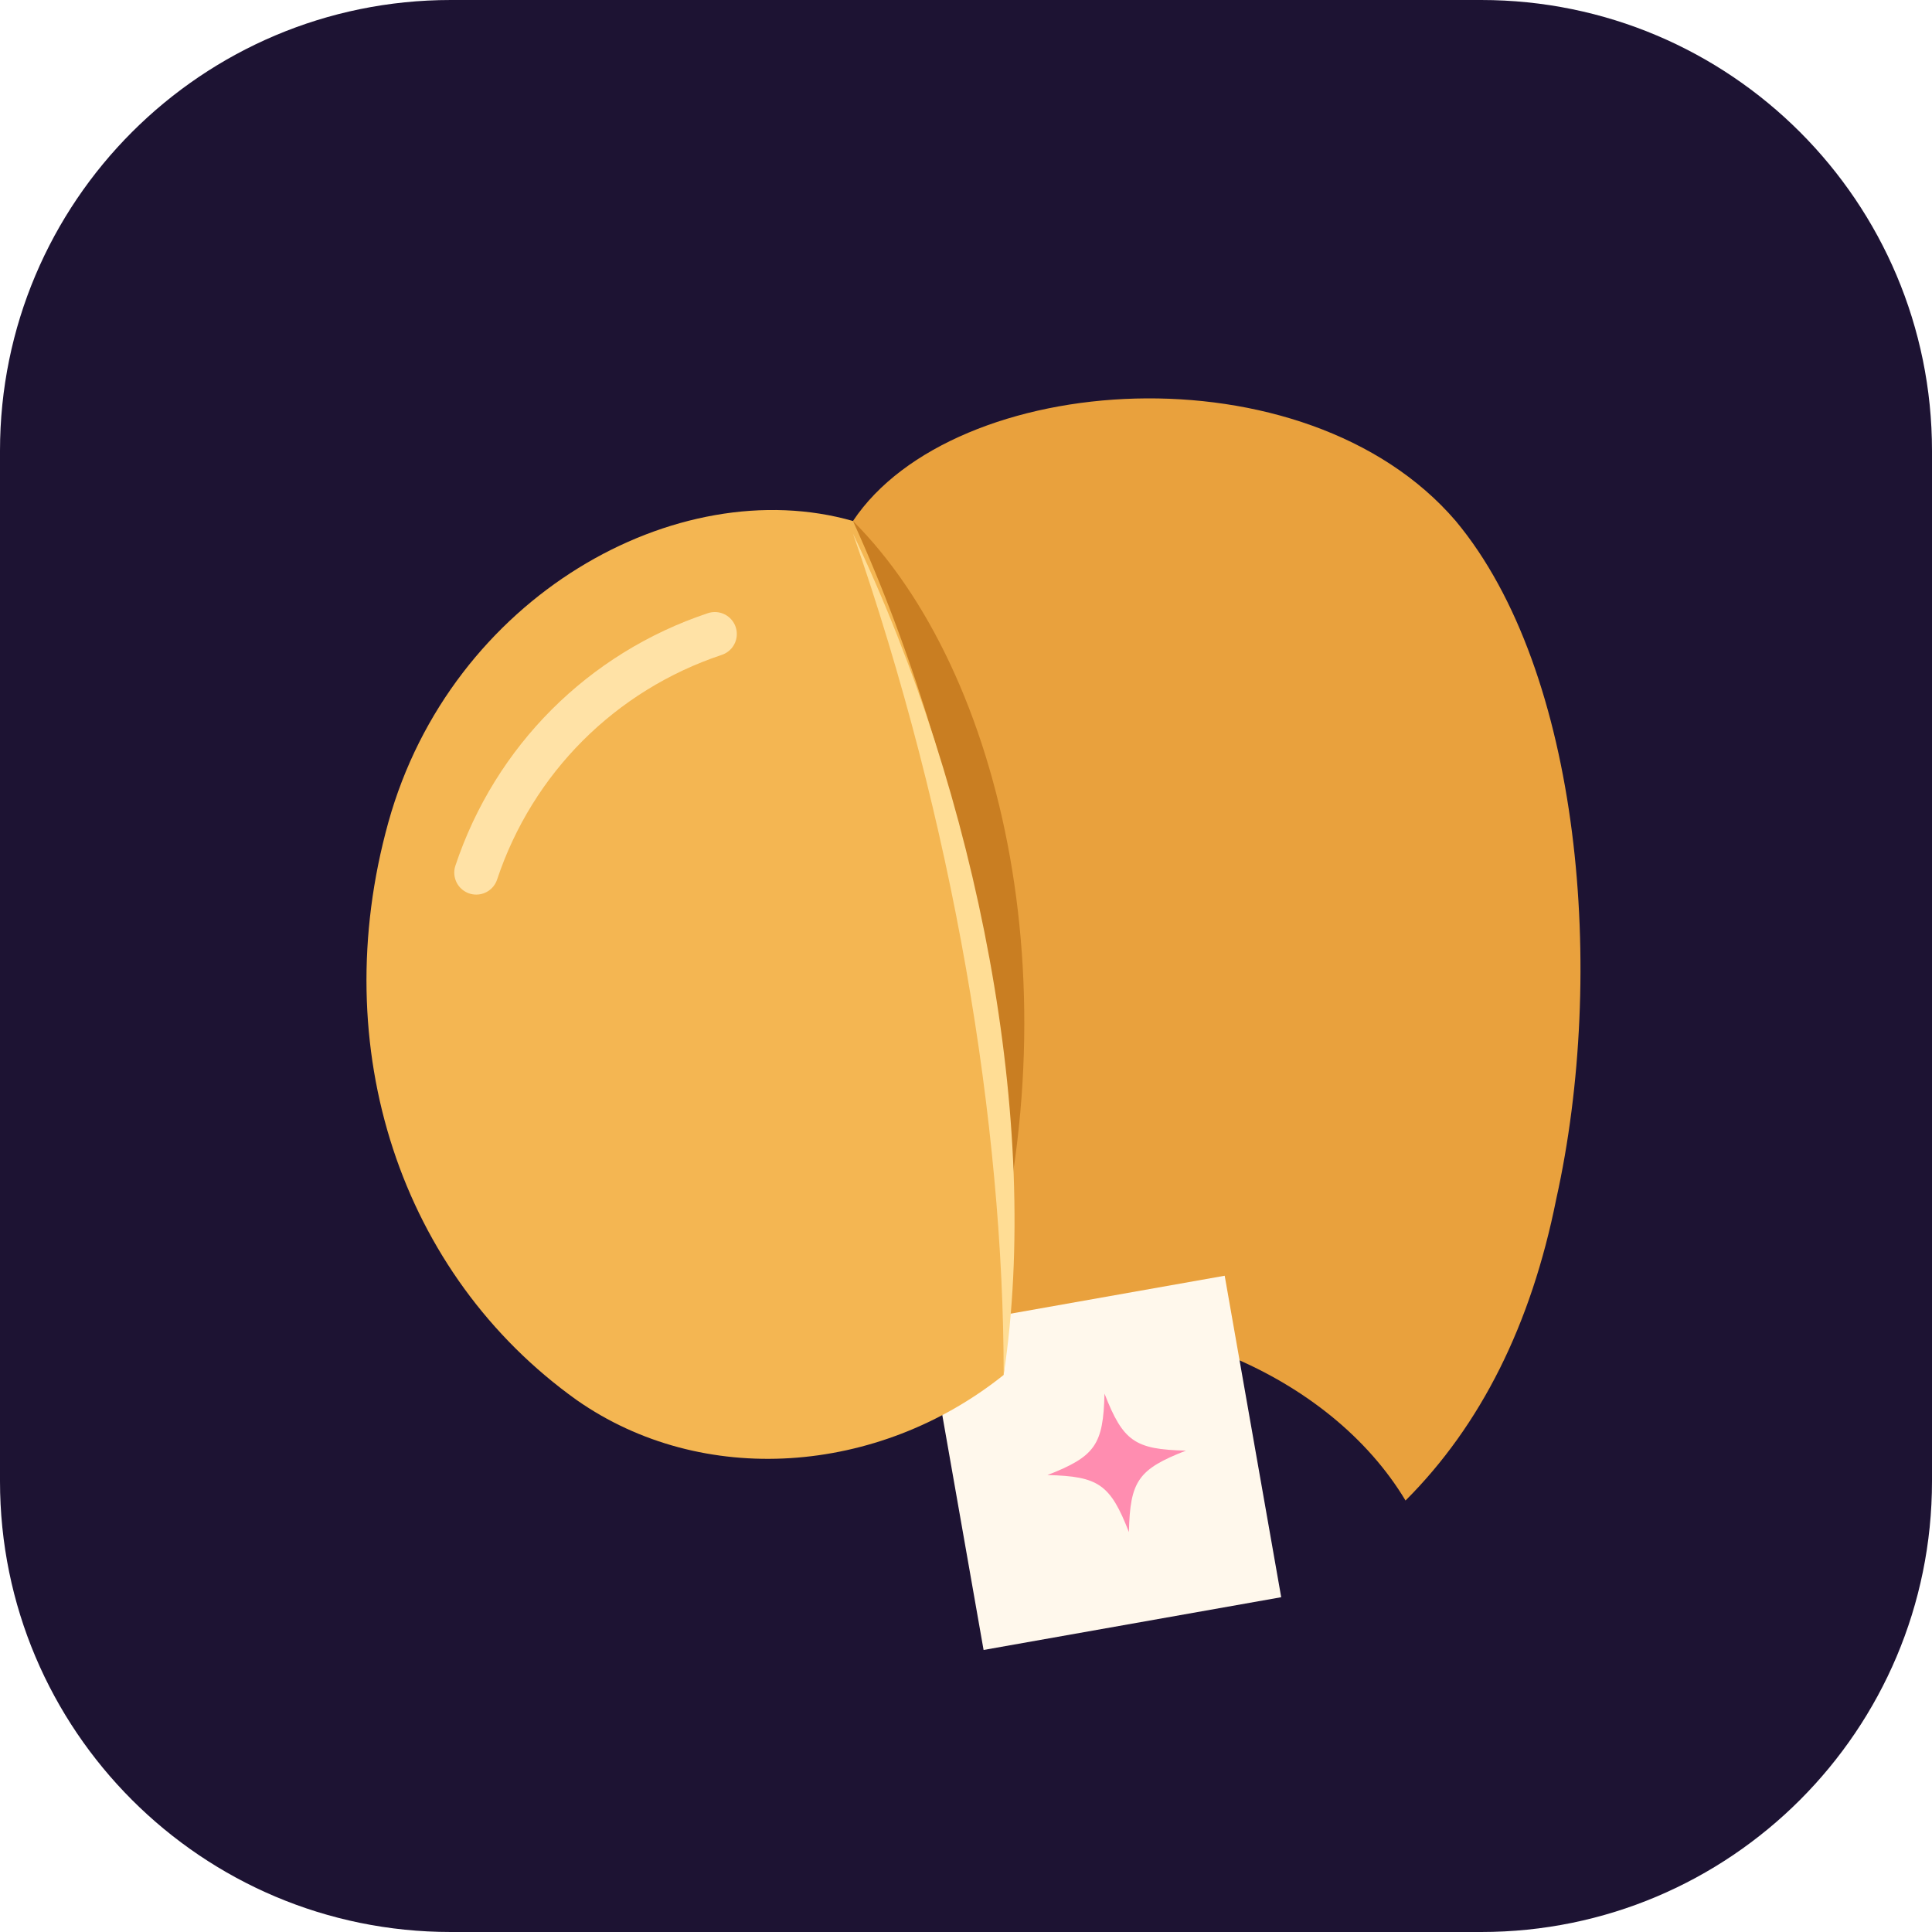
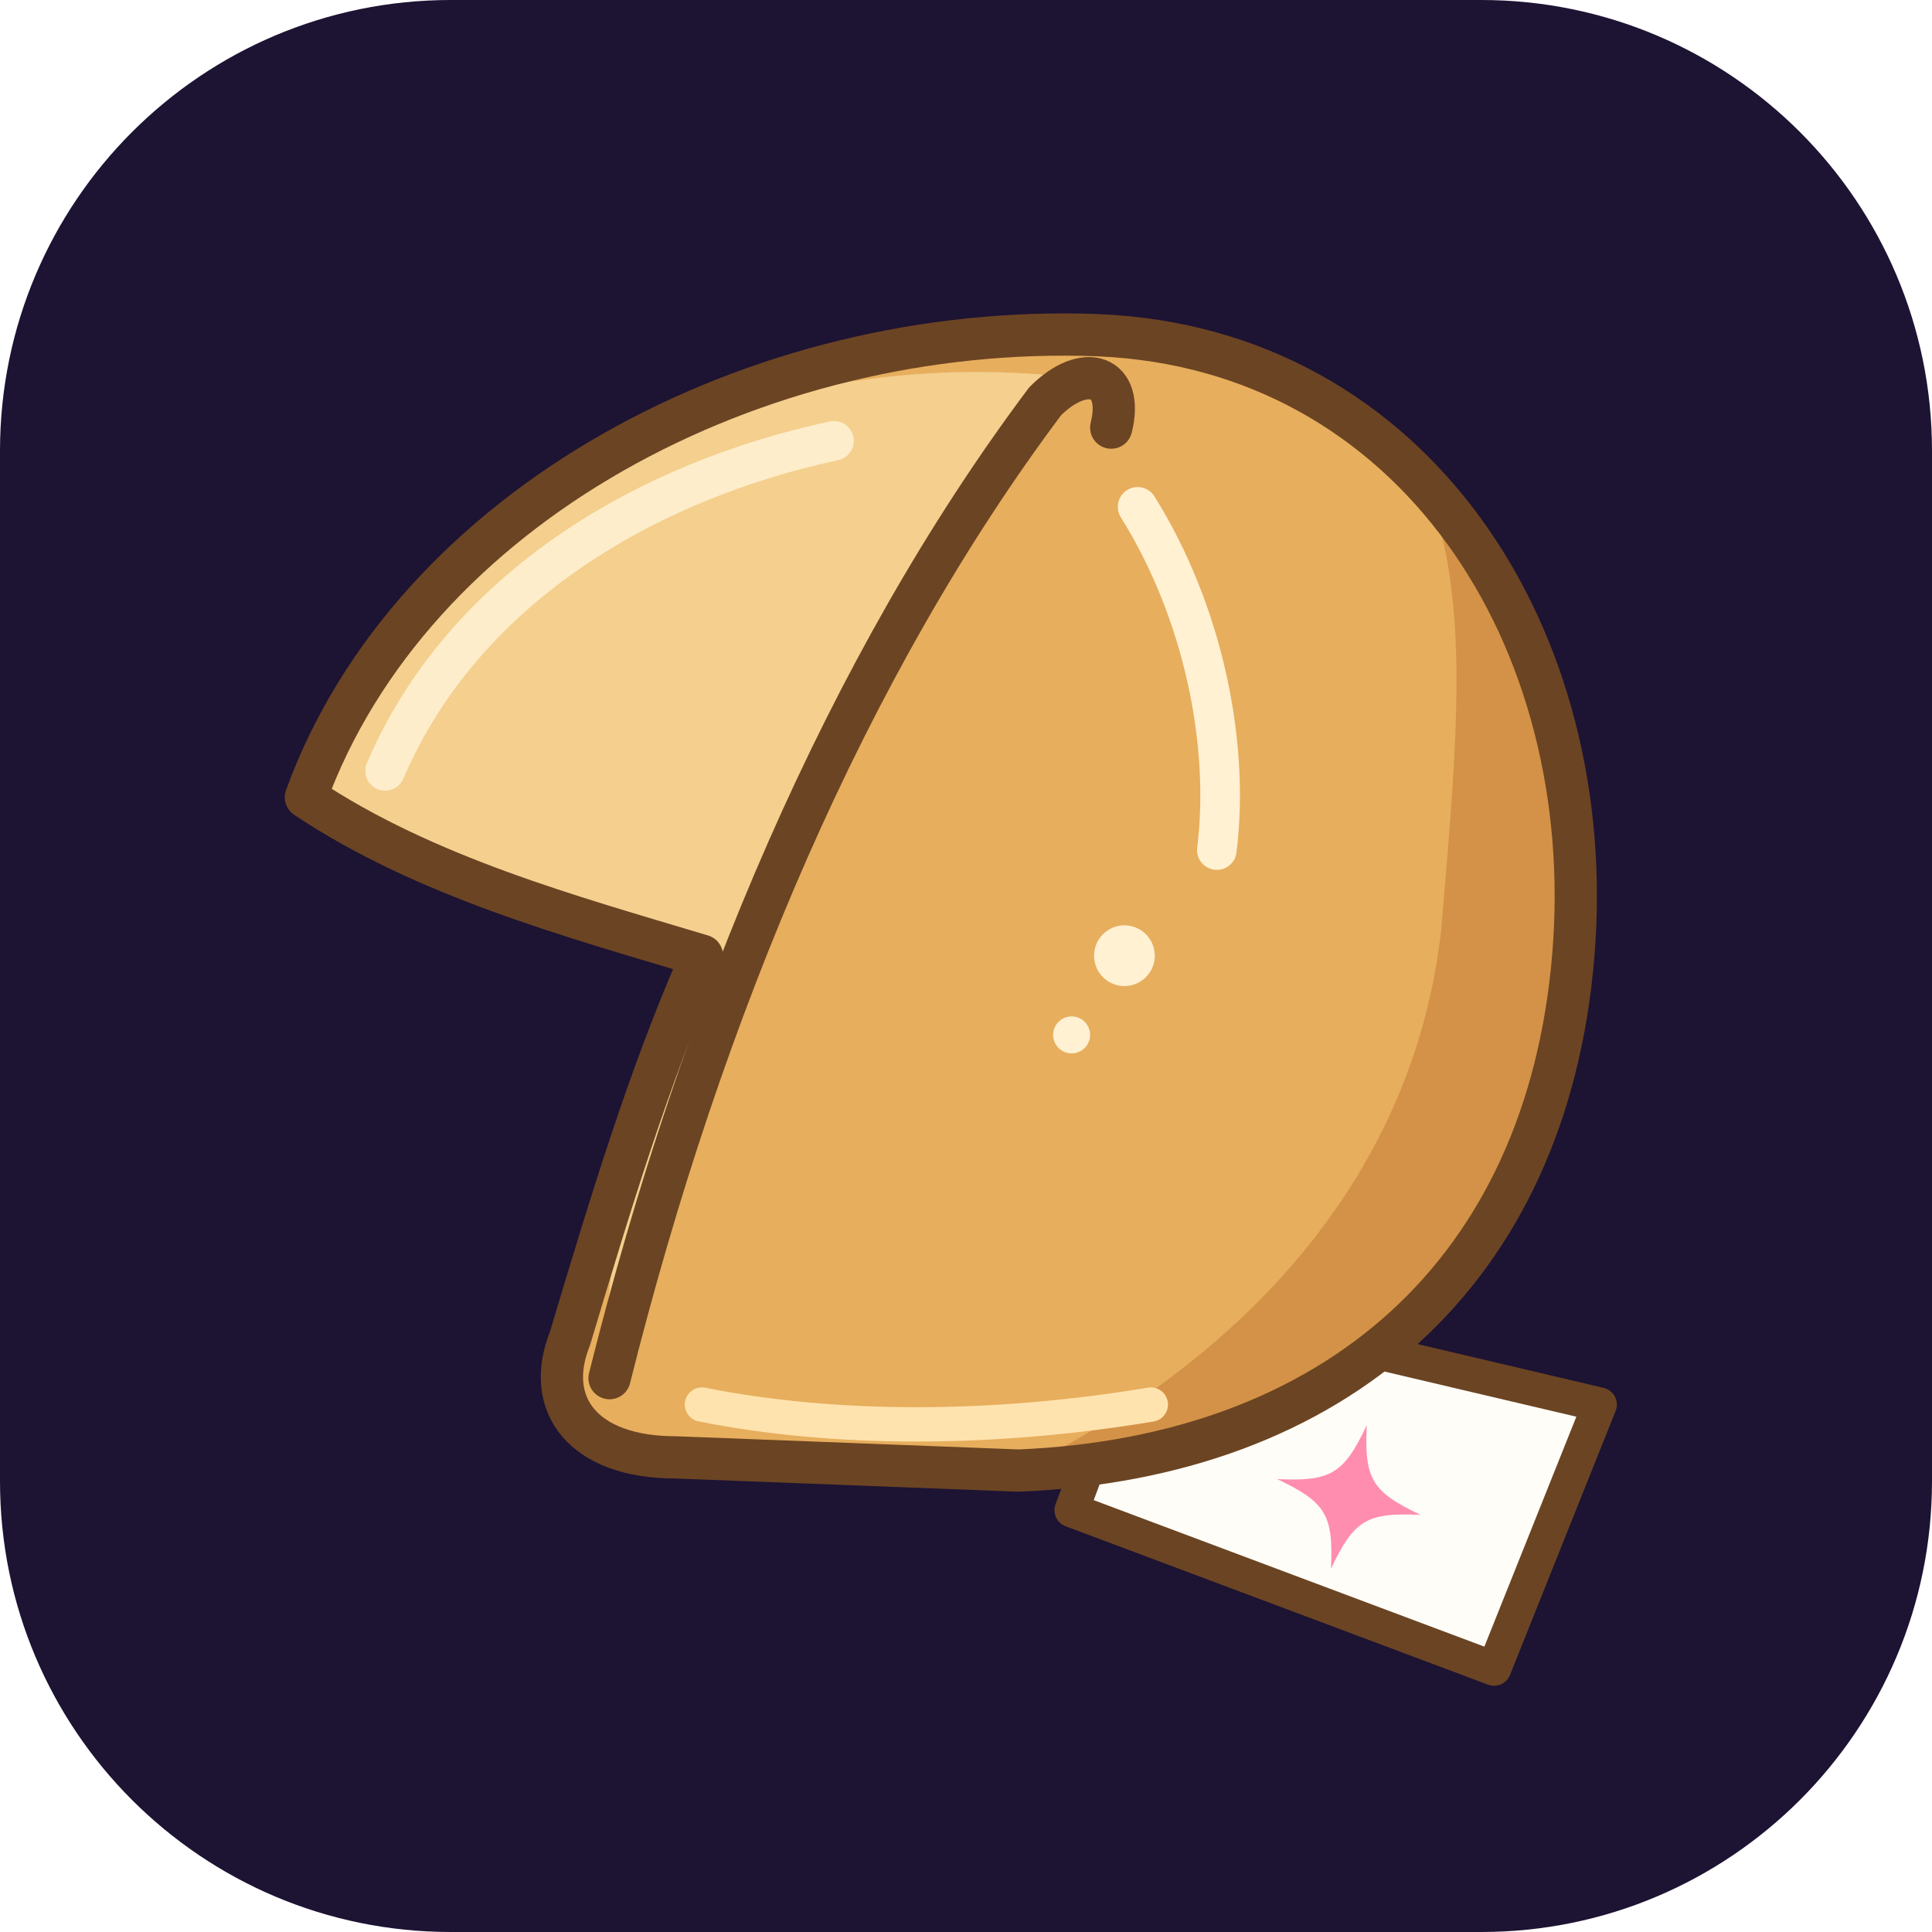
<svg xmlns="http://www.w3.org/2000/svg" viewBox="0 0 120 120">
  <rect width="120" height="120" rx="28" fill="#1D1333" />
-   <g transform="translate(60 62) scale(0.78) translate(-61 -60)">
-     <path d="M52 22 C 60 10, 88 8, 100 22 C 110 34, 112 58, 108 76 C 106 86, 102 94, 96 100 C 90 90, 76 84, 62 86 C 60 62, 57 40, 52 22 Z" fill="#E9A13D" />
-     <path d="M52 22 C 64 34, 70 60, 62 86 C 60 62, 57 40, 52 22 Z" fill="#C97E22" />
-     <path d="M57.9 86.3 L81.6 82.1 L86.1 107.7 L62.4 111.9 Z" fill="#FFF8EC" />
-     <path d="M0 -7 C1 -2 2 -1 7 0 C2 1 1 2 0 7 C-1 2 -2 1 -7 0 C-2 -1 -1 -2 0 -7 Z" transform="translate(73 97) rotate(-10) scale(0.8)" fill="#FF8DB0" />
-     <path d="M52 22 C 38 18, 20 28, 15 46 C 10 64, 16 82, 30 92 C 40 99, 54 98, 64 90 C 66 70, 62 44, 52 22 Z" fill="#F4B652" />
-     <path d="M52 23 C 62 44, 67 70, 64 90 C 64 70, 60 46, 52 23 Z" fill="#FFDD95" />
-     <path d="M22 50 C 25 41, 32 34, 41 31" fill="none" stroke="#FFE2A6" stroke-width="3.5" stroke-linecap="round" />
+   <g transform="translate(60 61) scale(0.82) translate(-60 -60)">
+     <path d="M74 84 L108 92 L100 112 L68 100 Z" fill="#FFFDF8" stroke="#6B4423" stroke-width="2.6" stroke-linecap="round" stroke-linejoin="round" />
+     <path d="M0 -7 C1 -2 2 -1 7 0 C2 1 1 2 0 7 C-1 2 -2 1 -7 0 C-2 -1 -1 -2 0 -7 Z" fill="#FF8DB0" transform="translate(89 99) rotate(14) scale(0.8)" />
+     <path d="M10 46 C 18 24, 44 10, 70 11 C 94 12, 108 34, 106 58 C 104 82, 88 96, 64 97 L 38 96 C 31 96, 28 92, 30 87 C 33 77, 36 67, 40 58 C 30 55, 19 52, 10 46 Z" fill="#E7AE5D" />
+     <path d="M96 26 C 106 40, 108 60, 101 76 C 94 90, 80 96, 64 97 C 82 88, 94 74, 96 56 C 97 44, 98 34, 96 26 Z" fill="#D39247" />
+     <path d="M10 46 C 18 24, 42 12, 66 14 C 51 36, 40 62, 33 90 C 32 80, 36 67, 40 58 C 30 55, 19 52, 10 46 Z" fill="#F4CF8E" />
+     <path d="M16 44 C 22 30, 36 22, 50 19" fill="none" stroke="#FFF1D2" stroke-width="3" stroke-linecap="round" stroke-linejoin="round" opacity="0.9" />
+     <path d="M33 90 C 40 62, 51 36, 66 16 C 69 13, 72 14, 71 18" fill="none" stroke="#6B4423" stroke-width="3.2" stroke-linecap="round" stroke-linejoin="round" />
+     <path d="M73 24 C 78 32, 80 42, 79 50" fill="none" stroke="#FFF1D2" stroke-width="3" stroke-linecap="round" stroke-linejoin="round" />
+     <path d="M74.3 58 A 2.3 2.3 0 1 1 69.7 58 A 2.3 2.3 0 1 1 74.3 58 Z" fill="#FFF1D2" />
+     <path d="M69.4 64 A 1.4 1.4 0 1 1 66.6 64 A 1.4 1.4 0 1 1 69.4 64 Z" fill="#FFF1D2" />
+     <path d="M40 92 C 50 94, 62 94, 74 92" fill="none" stroke="#FFE3AE" stroke-width="2.6" stroke-linecap="round" stroke-linejoin="round" />
+     <path d="M10 46 C 18 24, 44 10, 70 11 C 94 12, 108 34, 106 58 C 104 82, 88 96, 64 97 L 38 96 C 31 96, 28 92, 30 87 C 33 77, 36 67, 40 58 C 30 55, 19 52, 10 46 Z" fill="none" stroke="#6B4423" stroke-width="3.2" stroke-linecap="round" stroke-linejoin="round" />
  </g>
</svg>
